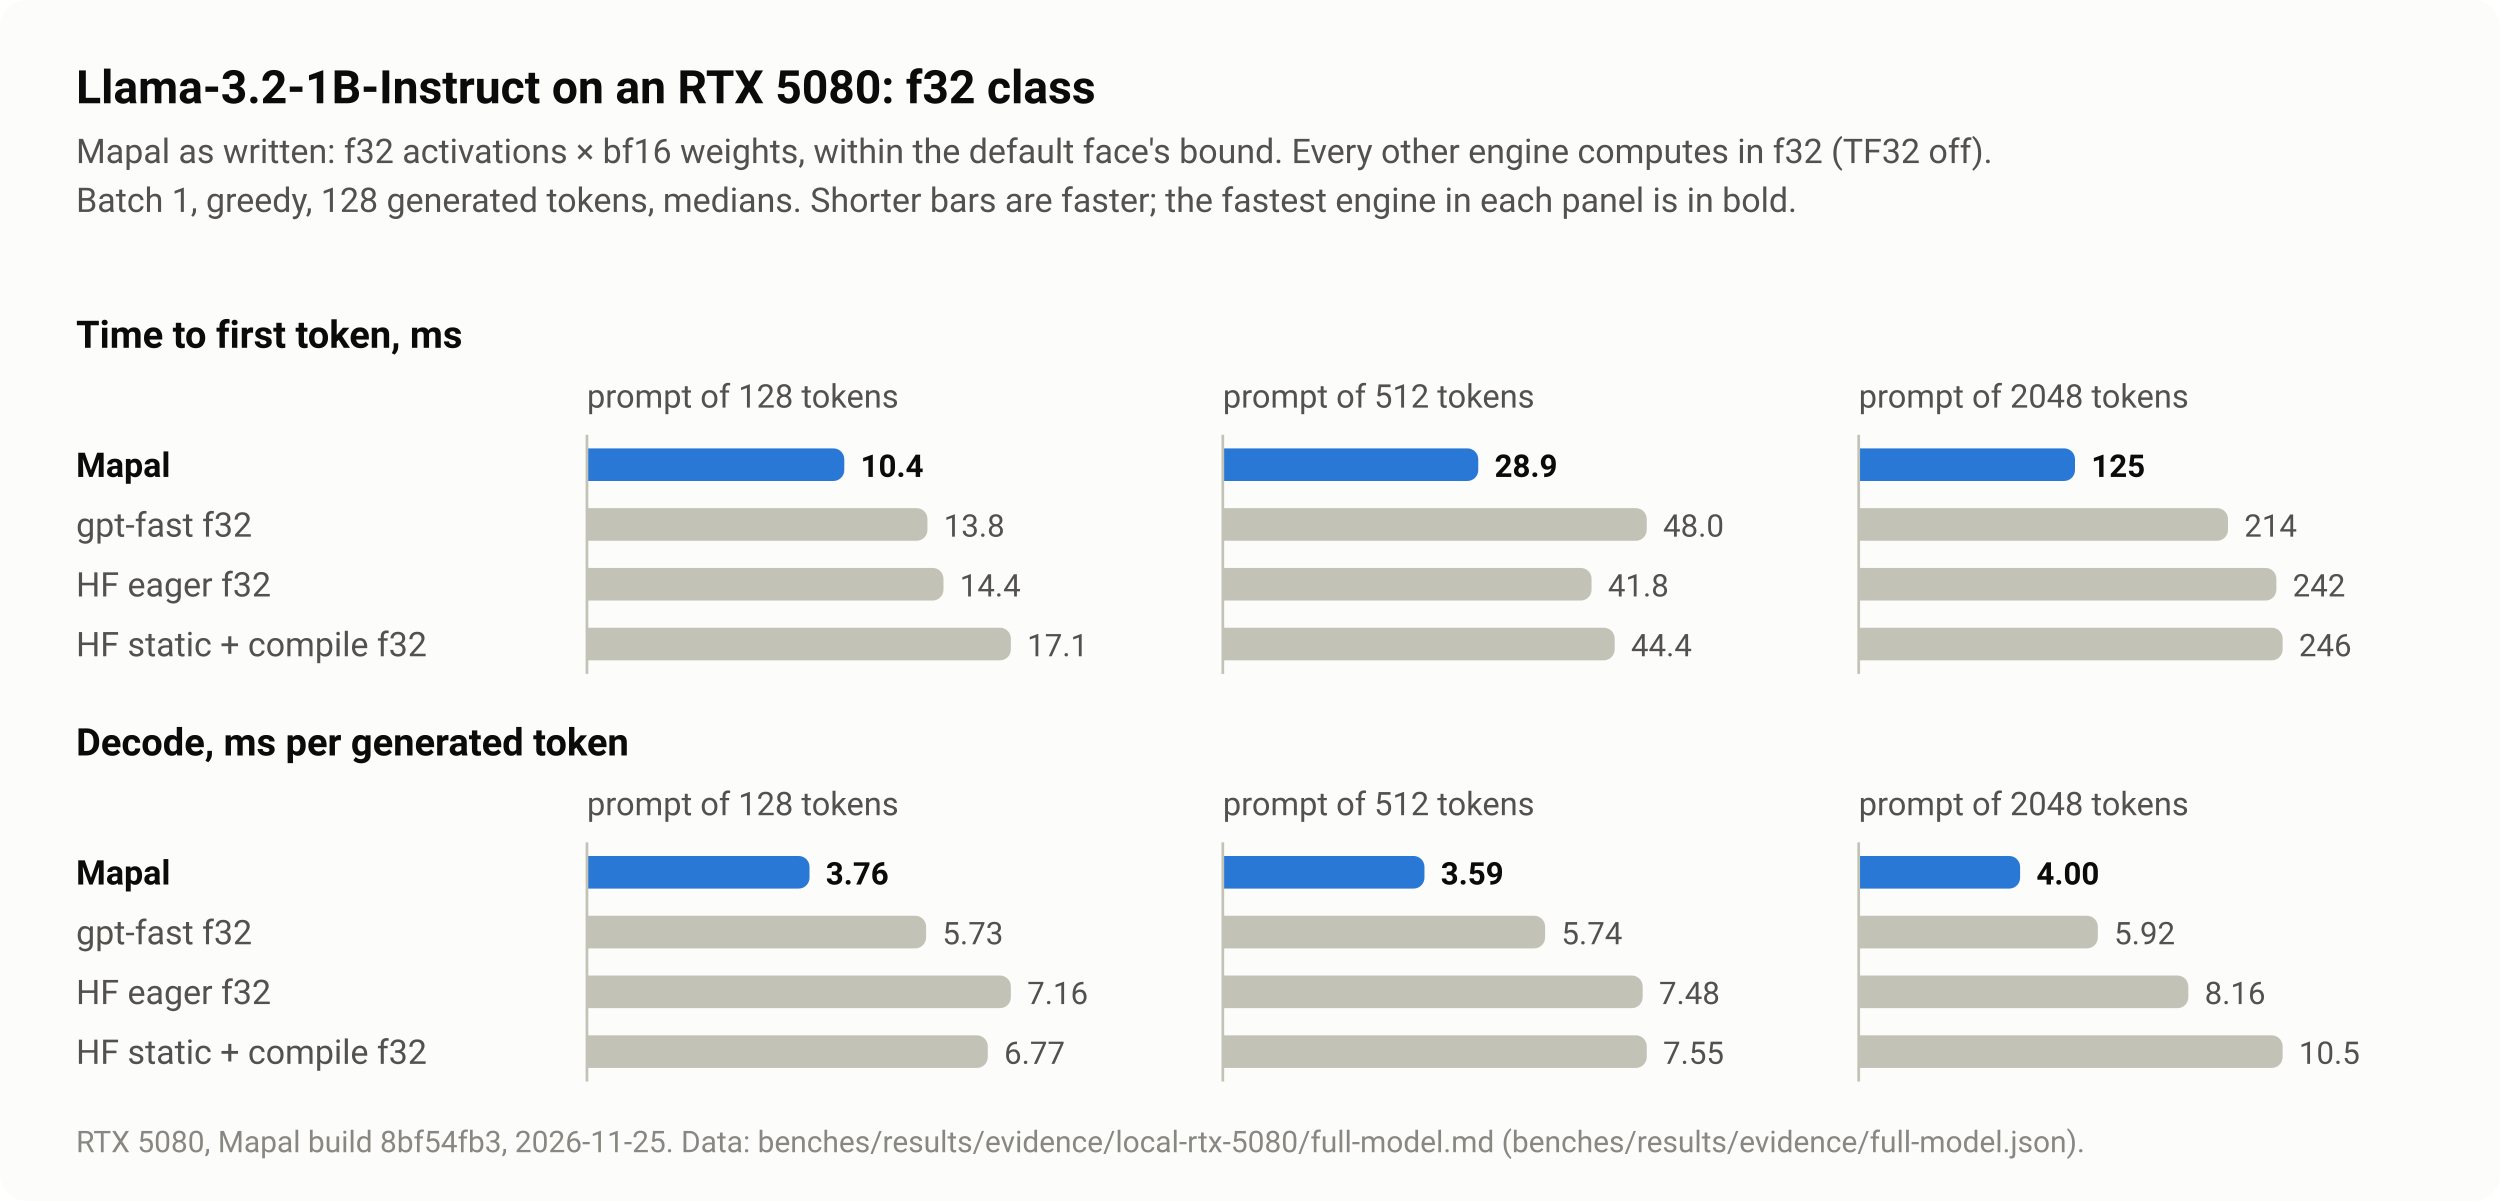
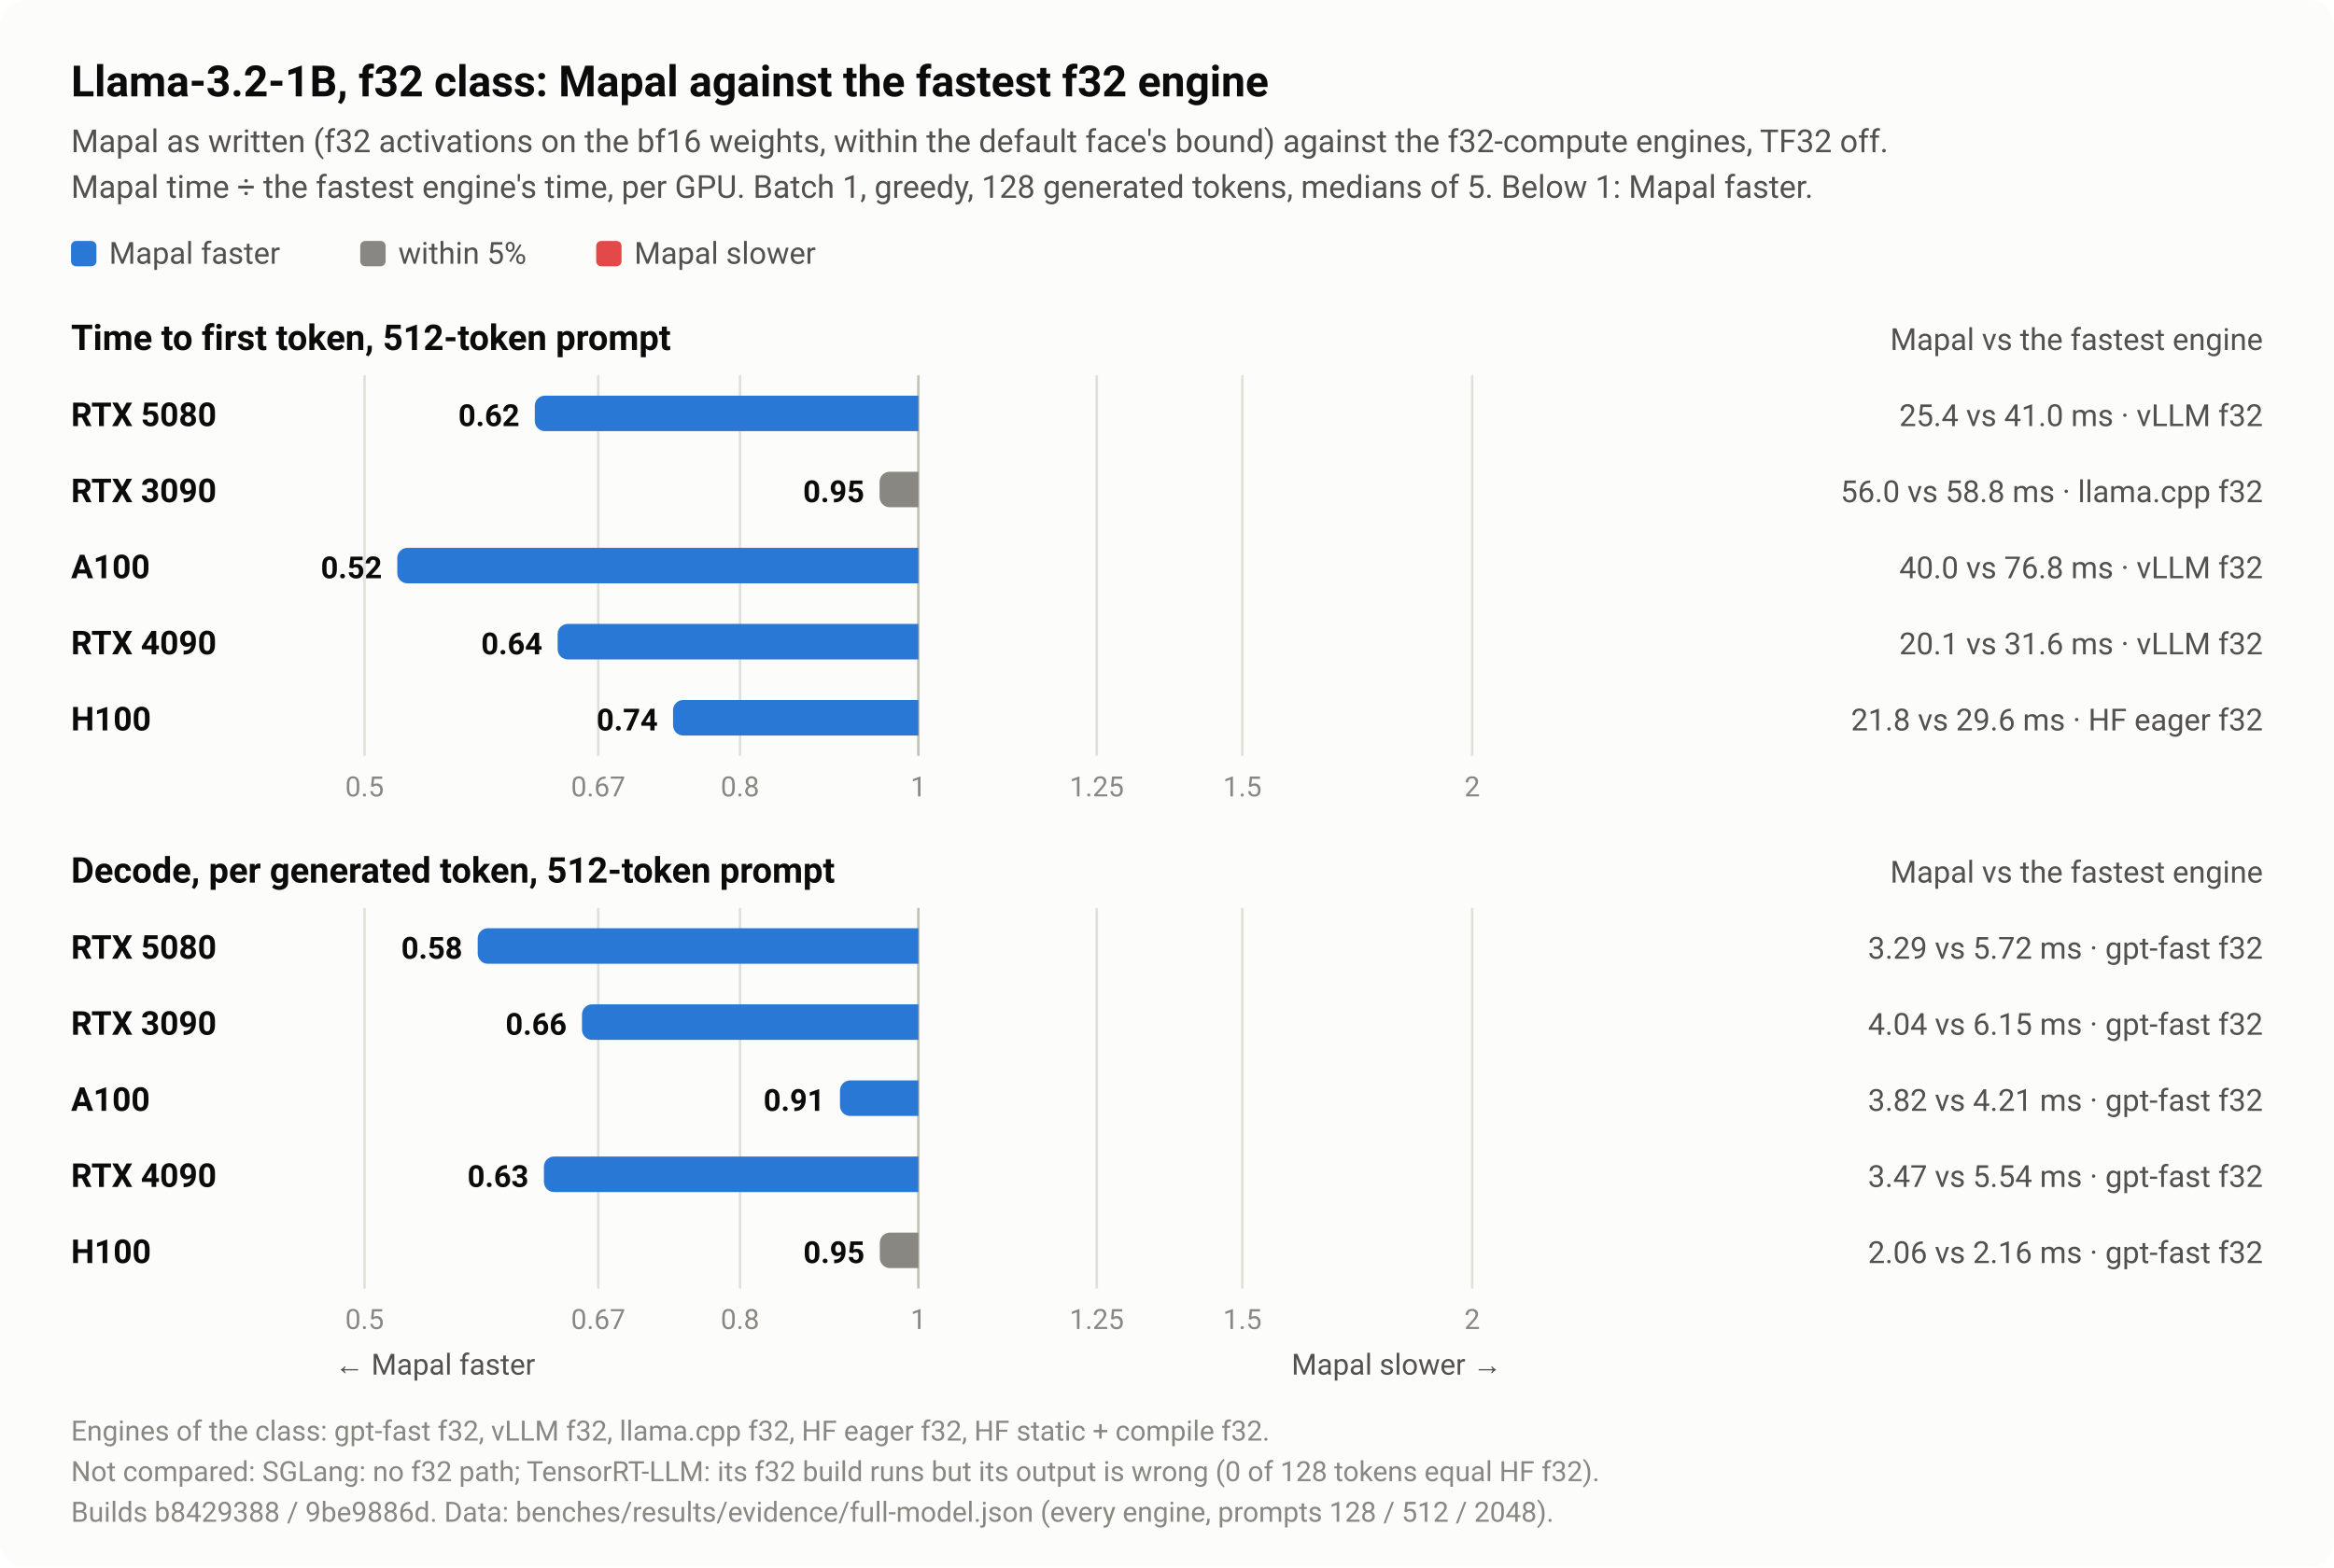
- <svg xmlns="http://www.w3.org/2000/svg" width="920" height="442" viewBox="0 0 920 442" role="img" aria-labelledby="t d">
+ <svg xmlns="http://www.w3.org/2000/svg" width="920" height="618" viewBox="0 0 920 618" role="img" aria-labelledby="t d">
  <style>text { font-family: system-ui, -apple-system, 'Segoe UI', Roboto, 'Helvetica Neue', Arial, sans-serif; } .num { font-variant-numeric: tabular-nums; }</style>
-   <rect width="920" height="442" rx="10" fill="#fcfcfb" />
-   <text x="28.0" y="38.0" font-size="17" font-weight="600" fill="#0b0b0b" text-anchor="start">Llama-3.2-1B-Instruct on an RTX 5080: f32 class</text>
-   <text x="28.0" y="60.0" font-size="12.5" font-weight="400" fill="#52514e" text-anchor="start">Mapal as written: f32 activations × bf16 weights, within the default face's bound. Every other engine computes in f32 (TF32 off).</text>
-   <text x="28.0" y="78.0" font-size="12.5" font-weight="400" fill="#52514e" text-anchor="start">Batch 1, greedy, 128 generated tokens, medians. Shorter bars are faster; the fastest engine in each panel is in bold.</text>
-   <text x="28.0" y="128.0" font-size="14" font-weight="600" fill="#0b0b0b" text-anchor="start">Time to first token, ms</text>
-   <text x="216.0" y="150.0" font-size="12" font-weight="400" fill="#52514e" text-anchor="start">prompt of 128 tokens</text>
-   <text x="450.0" y="150.0" font-size="12" font-weight="400" fill="#52514e" text-anchor="start">prompt of 512 tokens</text>
-   <text x="684.0" y="150.0" font-size="12" font-weight="400" fill="#52514e" text-anchor="start">prompt of 2048 tokens</text>
-   <path d="M216.0,165.0 H306.7 A4,4 0 0 1 310.7,169.0 V173.0 A4,4 0 0 1 306.7,177.0 H216.0 Z" fill="#2a78d6" />
-   <text x="316.7" y="175.5" font-size="11.5" font-weight="700" fill="#0b0b0b" text-anchor="start" class="num">10.4</text>
-   <path d="M216.0,187.0 H337.3 A4,4 0 0 1 341.3,191.0 V195.0 A4,4 0 0 1 337.3,199.0 H216.0 Z" fill="#c3c2b7" />
-   <text x="347.3" y="197.5" font-size="11.5" font-weight="400" fill="#52514e" text-anchor="start" class="num">13.8</text>
-   <path d="M216.0,209.0 H343.2 A4,4 0 0 1 347.2,213.0 V217.0 A4,4 0 0 1 343.2,221.0 H216.0 Z" fill="#c3c2b7" />
-   <text x="353.2" y="219.5" font-size="11.5" font-weight="400" fill="#52514e" text-anchor="start" class="num">14.4</text>
-   <path d="M216.0,231.0 H368.0 A4,4 0 0 1 372.0,235.0 V239.0 A4,4 0 0 1 368.0,243.0 H216.0 Z" fill="#c3c2b7" />
-   <text x="378.0" y="241.5" font-size="11.5" font-weight="400" fill="#52514e" text-anchor="start" class="num">17.1</text>
-   <line x1="216.0" y1="160.0" x2="216.0" y2="248.0" stroke="#c3c2b7" stroke-width="1" />
-   <path d="M450.0,165.0 H540.0 A4,4 0 0 1 544.0,169.0 V173.0 A4,4 0 0 1 540.0,177.0 H450.0 Z" fill="#2a78d6" />
-   <text x="550.0" y="175.5" font-size="11.5" font-weight="700" fill="#0b0b0b" text-anchor="start" class="num">28.9</text>
-   <path d="M450.0,187.0 H602.0 A4,4 0 0 1 606.0,191.0 V195.0 A4,4 0 0 1 602.0,199.0 H450.0 Z" fill="#c3c2b7" />
-   <text x="612.0" y="197.5" font-size="11.5" font-weight="400" fill="#52514e" text-anchor="start" class="num">48.0</text>
-   <path d="M450.0,209.0 H581.7 A4,4 0 0 1 585.7,213.0 V217.0 A4,4 0 0 1 581.7,221.0 H450.0 Z" fill="#c3c2b7" />
-   <text x="591.7" y="219.5" font-size="11.5" font-weight="400" fill="#52514e" text-anchor="start" class="num">41.8</text>
-   <path d="M450.0,231.0 H590.2 A4,4 0 0 1 594.2,235.0 V239.0 A4,4 0 0 1 590.2,243.0 H450.0 Z" fill="#c3c2b7" />
-   <text x="600.2" y="241.5" font-size="11.5" font-weight="400" fill="#52514e" text-anchor="start" class="num">44.4</text>
-   <line x1="450.0" y1="160.0" x2="450.0" y2="248.0" stroke="#c3c2b7" stroke-width="1" />
-   <path d="M684.0,165.0 H759.6 A4,4 0 0 1 763.6,169.0 V173.0 A4,4 0 0 1 759.6,177.0 H684.0 Z" fill="#2a78d6" />
-   <text x="769.6" y="175.5" font-size="11.5" font-weight="700" fill="#0b0b0b" text-anchor="start" class="num">125</text>
-   <path d="M684.0,187.0 H815.9 A4,4 0 0 1 819.9,191.0 V195.0 A4,4 0 0 1 815.9,199.0 H684.0 Z" fill="#c3c2b7" />
-   <text x="825.9" y="197.5" font-size="11.5" font-weight="400" fill="#52514e" text-anchor="start" class="num">214</text>
-   <path d="M684.0,209.0 H833.7 A4,4 0 0 1 837.7,213.0 V217.0 A4,4 0 0 1 833.7,221.0 H684.0 Z" fill="#c3c2b7" />
-   <text x="843.7" y="219.5" font-size="11.5" font-weight="400" fill="#52514e" text-anchor="start" class="num">242</text>
-   <path d="M684.0,231.0 H836.0 A4,4 0 0 1 840.0,235.0 V239.0 A4,4 0 0 1 836.0,243.0 H684.0 Z" fill="#c3c2b7" />
-   <text x="846.0" y="241.5" font-size="11.5" font-weight="400" fill="#52514e" text-anchor="start" class="num">246</text>
-   <line x1="684.0" y1="160.0" x2="684.0" y2="248.0" stroke="#c3c2b7" stroke-width="1" />
-   <text x="28.0" y="175.5" font-size="12.5" font-weight="700" fill="#0b0b0b" text-anchor="start">Mapal</text>
-   <text x="28.0" y="197.5" font-size="12.5" font-weight="400" fill="#52514e" text-anchor="start">gpt-fast f32</text>
-   <text x="28.0" y="219.5" font-size="12.5" font-weight="400" fill="#52514e" text-anchor="start">HF eager f32</text>
-   <text x="28.0" y="241.5" font-size="12.5" font-weight="400" fill="#52514e" text-anchor="start">HF static + compile f32</text>
-   <text x="28.0" y="278.0" font-size="14" font-weight="600" fill="#0b0b0b" text-anchor="start">Decode, ms per generated token</text>
-   <text x="216.0" y="300.0" font-size="12" font-weight="400" fill="#52514e" text-anchor="start">prompt of 128 tokens</text>
-   <text x="450.0" y="300.0" font-size="12" font-weight="400" fill="#52514e" text-anchor="start">prompt of 512 tokens</text>
-   <text x="684.0" y="300.0" font-size="12" font-weight="400" fill="#52514e" text-anchor="start">prompt of 2048 tokens</text>
-   <path d="M216.0,315.0 H293.9 A4,4 0 0 1 297.9,319.0 V323.0 A4,4 0 0 1 293.9,327.0 H216.0 Z" fill="#2a78d6" />
-   <text x="303.9" y="325.5" font-size="11.5" font-weight="700" fill="#0b0b0b" text-anchor="start" class="num">3.76</text>
-   <path d="M216.0,337.0 H336.8 A4,4 0 0 1 340.8,341.0 V345.0 A4,4 0 0 1 336.8,349.0 H216.0 Z" fill="#c3c2b7" />
-   <text x="346.8" y="347.5" font-size="11.5" font-weight="400" fill="#52514e" text-anchor="start" class="num">5.73</text>
-   <path d="M216.0,359.0 H368.0 A4,4 0 0 1 372.0,363.0 V367.0 A4,4 0 0 1 368.0,371.0 H216.0 Z" fill="#c3c2b7" />
-   <text x="378.0" y="369.5" font-size="11.5" font-weight="400" fill="#52514e" text-anchor="start" class="num">7.16</text>
-   <path d="M216.0,381.0 H359.5 A4,4 0 0 1 363.5,385.0 V389.0 A4,4 0 0 1 359.5,393.0 H216.0 Z" fill="#c3c2b7" />
-   <text x="369.5" y="391.5" font-size="11.5" font-weight="400" fill="#52514e" text-anchor="start" class="num">6.77</text>
-   <line x1="216.0" y1="310.0" x2="216.0" y2="398.0" stroke="#c3c2b7" stroke-width="1" />
-   <path d="M450.0,315.0 H520.2 A4,4 0 0 1 524.2,319.0 V323.0 A4,4 0 0 1 520.2,327.0 H450.0 Z" fill="#2a78d6" />
-   <text x="530.2" y="325.5" font-size="11.5" font-weight="700" fill="#0b0b0b" text-anchor="start" class="num">3.59</text>
-   <path d="M450.0,337.0 H564.6 A4,4 0 0 1 568.6,341.0 V345.0 A4,4 0 0 1 564.6,349.0 H450.0 Z" fill="#c3c2b7" />
-   <text x="574.6" y="347.5" font-size="11.5" font-weight="400" fill="#52514e" text-anchor="start" class="num">5.74</text>
-   <path d="M450.0,359.0 H600.5 A4,4 0 0 1 604.5,363.0 V367.0 A4,4 0 0 1 600.5,371.0 H450.0 Z" fill="#c3c2b7" />
-   <text x="610.5" y="369.5" font-size="11.5" font-weight="400" fill="#52514e" text-anchor="start" class="num">7.48</text>
-   <path d="M450.0,381.0 H602.0 A4,4 0 0 1 606.0,385.0 V389.0 A4,4 0 0 1 602.0,393.0 H450.0 Z" fill="#c3c2b7" />
-   <text x="612.0" y="391.5" font-size="11.5" font-weight="400" fill="#52514e" text-anchor="start" class="num">7.55</text>
-   <line x1="450.0" y1="310.0" x2="450.0" y2="398.0" stroke="#c3c2b7" stroke-width="1" />
-   <path d="M684.0,315.0 H739.4 A4,4 0 0 1 743.4,319.0 V323.0 A4,4 0 0 1 739.4,327.0 H684.0 Z" fill="#2a78d6" />
-   <text x="749.4" y="325.5" font-size="11.5" font-weight="700" fill="#0b0b0b" text-anchor="start" class="num">4.00</text>
-   <path d="M684.0,337.0 H768.0 A4,4 0 0 1 772.0,341.0 V345.0 A4,4 0 0 1 768.0,349.0 H684.0 Z" fill="#c3c2b7" />
-   <text x="778.0" y="347.5" font-size="11.5" font-weight="400" fill="#52514e" text-anchor="start" class="num">5.92</text>
-   <path d="M684.0,359.0 H801.3 A4,4 0 0 1 805.3,363.0 V367.0 A4,4 0 0 1 801.3,371.0 H684.0 Z" fill="#c3c2b7" />
-   <text x="811.3" y="369.5" font-size="11.5" font-weight="400" fill="#52514e" text-anchor="start" class="num">8.16</text>
-   <path d="M684.0,381.0 H836.0 A4,4 0 0 1 840.0,385.0 V389.0 A4,4 0 0 1 836.0,393.0 H684.0 Z" fill="#c3c2b7" />
-   <text x="846.0" y="391.5" font-size="11.5" font-weight="400" fill="#52514e" text-anchor="start" class="num">10.5</text>
-   <line x1="684.0" y1="310.0" x2="684.0" y2="398.0" stroke="#c3c2b7" stroke-width="1" />
-   <text x="28.0" y="325.5" font-size="12.5" font-weight="700" fill="#0b0b0b" text-anchor="start">Mapal</text>
-   <text x="28.0" y="347.5" font-size="12.5" font-weight="400" fill="#52514e" text-anchor="start">gpt-fast f32</text>
-   <text x="28.0" y="369.5" font-size="12.5" font-weight="400" fill="#52514e" text-anchor="start">HF eager f32</text>
-   <text x="28.0" y="391.5" font-size="12.5" font-weight="400" fill="#52514e" text-anchor="start">HF static + compile f32</text>
-   <text x="28.0" y="424.0" font-size="11" font-weight="400" fill="#898781" text-anchor="start">RTX 5080, Mapal build 8bf54fb3, 2026-11-25. Data: benches/results/evidence/local-rtx-5080/full-model.md (benches/results/evidence/full-model.json).</text>
+   <rect width="920" height="618" rx="10" fill="#fcfcfb" />
+   <text x="28.0" y="38.0" font-size="17" font-weight="600" fill="#0b0b0b" text-anchor="start">Llama-3.2-1B, f32 class: Mapal against the fastest f32 engine</text>
+   <text x="28.0" y="60.0" font-size="12.5" font-weight="400" fill="#52514e" text-anchor="start">Mapal as written (f32 activations on the bf16 weights, within the default face's bound) against the f32-compute engines, TF32 off.</text>
+   <text x="28.0" y="78.0" font-size="12.5" font-weight="400" fill="#52514e" text-anchor="start">Mapal time ÷ the fastest engine's time, per GPU. Batch 1, greedy, 128 generated tokens, medians of 5. Below 1: Mapal faster.</text>
+   <rect x="28.0" y="95.0" width="10.0" height="10.0" rx="2" fill="#2a78d6" />
+   <text x="43.0" y="104.0" font-size="12" font-weight="400" fill="#52514e" text-anchor="start">Mapal faster</text>
+   <rect x="142.0" y="95.0" width="10.0" height="10.0" rx="2" fill="#898781" />
+   <text x="157.0" y="104.0" font-size="12" font-weight="400" fill="#52514e" text-anchor="start">within 5%</text>
+   <rect x="235.0" y="95.0" width="10.0" height="10.0" rx="2" fill="#e34948" />
+   <text x="250.0" y="104.0" font-size="12" font-weight="400" fill="#52514e" text-anchor="start">Mapal slower</text>
+   <text x="28.0" y="138.0" font-size="14" font-weight="600" fill="#0b0b0b" text-anchor="start">Time to first token, 512-token prompt</text>
+   <text x="892.0" y="138.0" font-size="12" font-weight="400" fill="#52514e" text-anchor="end">Mapal vs the fastest engine</text>
+   <line x1="143.7" y1="148.0" x2="143.7" y2="298.0" stroke="#e1e0d9" stroke-width="1" />
+   <line x1="235.8" y1="148.0" x2="235.8" y2="298.0" stroke="#e1e0d9" stroke-width="1" />
+   <line x1="291.7" y1="148.0" x2="291.7" y2="298.0" stroke="#e1e0d9" stroke-width="1" />
+   <line x1="362.0" y1="148.0" x2="362.0" y2="298.0" stroke="#c3c2b7" stroke-width="1" />
+   <line x1="432.3" y1="148.0" x2="432.3" y2="298.0" stroke="#e1e0d9" stroke-width="1" />
+   <line x1="489.7" y1="148.0" x2="489.7" y2="298.0" stroke="#e1e0d9" stroke-width="1" />
+   <line x1="580.3" y1="148.0" x2="580.3" y2="298.0" stroke="#e1e0d9" stroke-width="1" />
+   <text x="28.0" y="168.0" font-size="13" font-weight="600" fill="#0b0b0b" text-anchor="start">RTX 5080</text>
+   <path d="M362.0,156.0 H214.8 A4,4 0 0 0 210.8,160.0 V166.0 A4,4 0 0 0 214.8,170.0 H362.0 Z" fill="#2a78d6" />
+   <text x="204.8" y="168.0" font-size="12" font-weight="600" fill="#0b0b0b" text-anchor="end" class="num">0.62</text>
+   <text x="892.0" y="168.0" font-size="12" font-weight="400" fill="#52514e" text-anchor="end" class="num">25.4 vs 41.0 ms · vLLM f32</text>
+   <text x="28.0" y="198.0" font-size="13" font-weight="600" fill="#0b0b0b" text-anchor="start">RTX 3090</text>
+   <path d="M362.0,186.0 H350.7 A4,4 0 0 0 346.7,190.0 V196.0 A4,4 0 0 0 350.7,200.0 H362.0 Z" fill="#898781" />
+   <text x="340.7" y="198.0" font-size="12" font-weight="600" fill="#0b0b0b" text-anchor="end" class="num">0.95</text>
+   <text x="892.0" y="198.0" font-size="12" font-weight="400" fill="#52514e" text-anchor="end" class="num">56.0 vs 58.8 ms · llama.cpp f32</text>
+   <text x="28.0" y="228.0" font-size="13" font-weight="600" fill="#0b0b0b" text-anchor="start">A100</text>
+   <path d="M362.0,216.0 H160.6 A4,4 0 0 0 156.6,220.0 V226.0 A4,4 0 0 0 160.6,230.0 H362.0 Z" fill="#2a78d6" />
+   <text x="150.6" y="228.0" font-size="12" font-weight="600" fill="#0b0b0b" text-anchor="end" class="num">0.52</text>
+   <text x="892.0" y="228.0" font-size="12" font-weight="400" fill="#52514e" text-anchor="end" class="num">40.0 vs 76.8 ms · vLLM f32</text>
+   <text x="28.0" y="258.0" font-size="13" font-weight="600" fill="#0b0b0b" text-anchor="start">RTX 4090</text>
+   <path d="M362.0,246.0 H223.8 A4,4 0 0 0 219.8,250.0 V256.0 A4,4 0 0 0 223.8,260.0 H362.0 Z" fill="#2a78d6" />
+   <text x="213.8" y="258.0" font-size="12" font-weight="600" fill="#0b0b0b" text-anchor="end" class="num">0.64</text>
+   <text x="892.0" y="258.0" font-size="12" font-weight="400" fill="#52514e" text-anchor="end" class="num">20.1 vs 31.6 ms · vLLM f32</text>
+   <text x="28.0" y="288.0" font-size="13" font-weight="600" fill="#0b0b0b" text-anchor="start">H100</text>
+   <path d="M362.0,276.0 H269.3 A4,4 0 0 0 265.3,280.0 V286.0 A4,4 0 0 0 269.3,290.0 H362.0 Z" fill="#2a78d6" />
+   <text x="259.3" y="288.0" font-size="12" font-weight="600" fill="#0b0b0b" text-anchor="end" class="num">0.74</text>
+   <text x="892.0" y="288.0" font-size="12" font-weight="400" fill="#52514e" text-anchor="end" class="num">21.8 vs 29.6 ms · HF eager f32</text>
+   <text x="143.7" y="314.0" font-size="11" font-weight="400" fill="#898781" text-anchor="middle" class="num">0.5</text>
+   <text x="235.8" y="314.0" font-size="11" font-weight="400" fill="#898781" text-anchor="middle" class="num">0.67</text>
+   <text x="291.7" y="314.0" font-size="11" font-weight="400" fill="#898781" text-anchor="middle" class="num">0.8</text>
+   <text x="362.0" y="314.0" font-size="11" font-weight="400" fill="#898781" text-anchor="middle" class="num">1</text>
+   <text x="432.3" y="314.0" font-size="11" font-weight="400" fill="#898781" text-anchor="middle" class="num">1.25</text>
+   <text x="489.7" y="314.0" font-size="11" font-weight="400" fill="#898781" text-anchor="middle" class="num">1.5</text>
+   <text x="580.3" y="314.0" font-size="11" font-weight="400" fill="#898781" text-anchor="middle" class="num">2</text>
+   <text x="28.0" y="348.0" font-size="14" font-weight="600" fill="#0b0b0b" text-anchor="start">Decode, per generated token, 512-token prompt</text>
+   <text x="892.0" y="348.0" font-size="12" font-weight="400" fill="#52514e" text-anchor="end">Mapal vs the fastest engine</text>
+   <line x1="143.7" y1="358.0" x2="143.7" y2="508.0" stroke="#e1e0d9" stroke-width="1" />
+   <line x1="235.8" y1="358.0" x2="235.8" y2="508.0" stroke="#e1e0d9" stroke-width="1" />
+   <line x1="291.7" y1="358.0" x2="291.7" y2="508.0" stroke="#e1e0d9" stroke-width="1" />
+   <line x1="362.0" y1="358.0" x2="362.0" y2="508.0" stroke="#c3c2b7" stroke-width="1" />
+   <line x1="432.3" y1="358.0" x2="432.3" y2="508.0" stroke="#e1e0d9" stroke-width="1" />
+   <line x1="489.7" y1="358.0" x2="489.7" y2="508.0" stroke="#e1e0d9" stroke-width="1" />
+   <line x1="580.3" y1="358.0" x2="580.3" y2="508.0" stroke="#e1e0d9" stroke-width="1" />
+   <text x="28.0" y="378.0" font-size="13" font-weight="600" fill="#0b0b0b" text-anchor="start">RTX 5080</text>
+   <path d="M362.0,366.0 H192.3 A4,4 0 0 0 188.3,370.0 V376.0 A4,4 0 0 0 192.3,380.0 H362.0 Z" fill="#2a78d6" />
+   <text x="182.3" y="378.0" font-size="12" font-weight="600" fill="#0b0b0b" text-anchor="end" class="num">0.58</text>
+   <text x="892.0" y="378.0" font-size="12" font-weight="400" fill="#52514e" text-anchor="end" class="num">3.29 vs 5.72 ms · gpt-fast f32</text>
+   <text x="28.0" y="408.0" font-size="13" font-weight="600" fill="#0b0b0b" text-anchor="start">RTX 3090</text>
+   <path d="M362.0,396.0 H233.4 A4,4 0 0 0 229.4,400.0 V406.0 A4,4 0 0 0 233.4,410.0 H362.0 Z" fill="#2a78d6" />
+   <text x="223.4" y="408.0" font-size="12" font-weight="600" fill="#0b0b0b" text-anchor="end" class="num">0.66</text>
+   <text x="892.0" y="408.0" font-size="12" font-weight="400" fill="#52514e" text-anchor="end" class="num">4.04 vs 6.15 ms · gpt-fast f32</text>
+   <text x="28.0" y="438.0" font-size="13" font-weight="600" fill="#0b0b0b" text-anchor="start">A100</text>
+   <path d="M362.0,426.0 H335.1 A4,4 0 0 0 331.1,430.0 V436.0 A4,4 0 0 0 335.1,440.0 H362.0 Z" fill="#2a78d6" />
+   <text x="325.1" y="438.0" font-size="12" font-weight="600" fill="#0b0b0b" text-anchor="end" class="num">0.91</text>
+   <text x="892.0" y="438.0" font-size="12" font-weight="400" fill="#52514e" text-anchor="end" class="num">3.82 vs 4.21 ms · gpt-fast f32</text>
+   <text x="28.0" y="468.0" font-size="13" font-weight="600" fill="#0b0b0b" text-anchor="start">RTX 4090</text>
+   <path d="M362.0,456.0 H218.4 A4,4 0 0 0 214.4,460.0 V466.0 A4,4 0 0 0 218.4,470.0 H362.0 Z" fill="#2a78d6" />
+   <text x="208.4" y="468.0" font-size="12" font-weight="600" fill="#0b0b0b" text-anchor="end" class="num">0.63</text>
+   <text x="892.0" y="468.0" font-size="12" font-weight="400" fill="#52514e" text-anchor="end" class="num">3.47 vs 5.54 ms · gpt-fast f32</text>
+   <text x="28.0" y="498.0" font-size="13" font-weight="600" fill="#0b0b0b" text-anchor="start">H100</text>
+   <path d="M362.0,486.0 H350.8 A4,4 0 0 0 346.8,490.0 V496.0 A4,4 0 0 0 350.8,500.0 H362.0 Z" fill="#898781" />
+   <text x="340.8" y="498.0" font-size="12" font-weight="600" fill="#0b0b0b" text-anchor="end" class="num">0.95</text>
+   <text x="892.0" y="498.0" font-size="12" font-weight="400" fill="#52514e" text-anchor="end" class="num">2.06 vs 2.16 ms · gpt-fast f32</text>
+   <text x="143.7" y="524.0" font-size="11" font-weight="400" fill="#898781" text-anchor="middle" class="num">0.5</text>
+   <text x="235.8" y="524.0" font-size="11" font-weight="400" fill="#898781" text-anchor="middle" class="num">0.67</text>
+   <text x="291.7" y="524.0" font-size="11" font-weight="400" fill="#898781" text-anchor="middle" class="num">0.8</text>
+   <text x="362.0" y="524.0" font-size="11" font-weight="400" fill="#898781" text-anchor="middle" class="num">1</text>
+   <text x="432.3" y="524.0" font-size="11" font-weight="400" fill="#898781" text-anchor="middle" class="num">1.25</text>
+   <text x="489.7" y="524.0" font-size="11" font-weight="400" fill="#898781" text-anchor="middle" class="num">1.5</text>
+   <text x="580.3" y="524.0" font-size="11" font-weight="400" fill="#898781" text-anchor="middle" class="num">2</text>
+   <text x="132.0" y="542.0" font-size="11.5" font-weight="400" fill="#52514e" text-anchor="start">← Mapal faster</text>
+   <text x="592.0" y="542.0" font-size="11.5" font-weight="400" fill="#52514e" text-anchor="end">Mapal slower →</text>
+   <text x="28.0" y="568.0" font-size="11" font-weight="400" fill="#898781" text-anchor="start">Engines of the class: gpt-fast f32, vLLM f32, llama.cpp f32, HF eager f32, HF static + compile f32.</text>
+   <text x="28.0" y="584.0" font-size="11" font-weight="400" fill="#898781" text-anchor="start">Not compared: SGLang: no f32 path; TensorRT-LLM: its f32 build runs but its output is wrong (0 of 128 tokens equal HF f32).</text>
+   <text x="28.0" y="600.0" font-size="11" font-weight="400" fill="#898781" text-anchor="start">Builds b8429388 / 9be9886d. Data: benches/results/evidence/full-model.json (every engine, prompts 128 / 512 / 2048).</text>
</svg>
